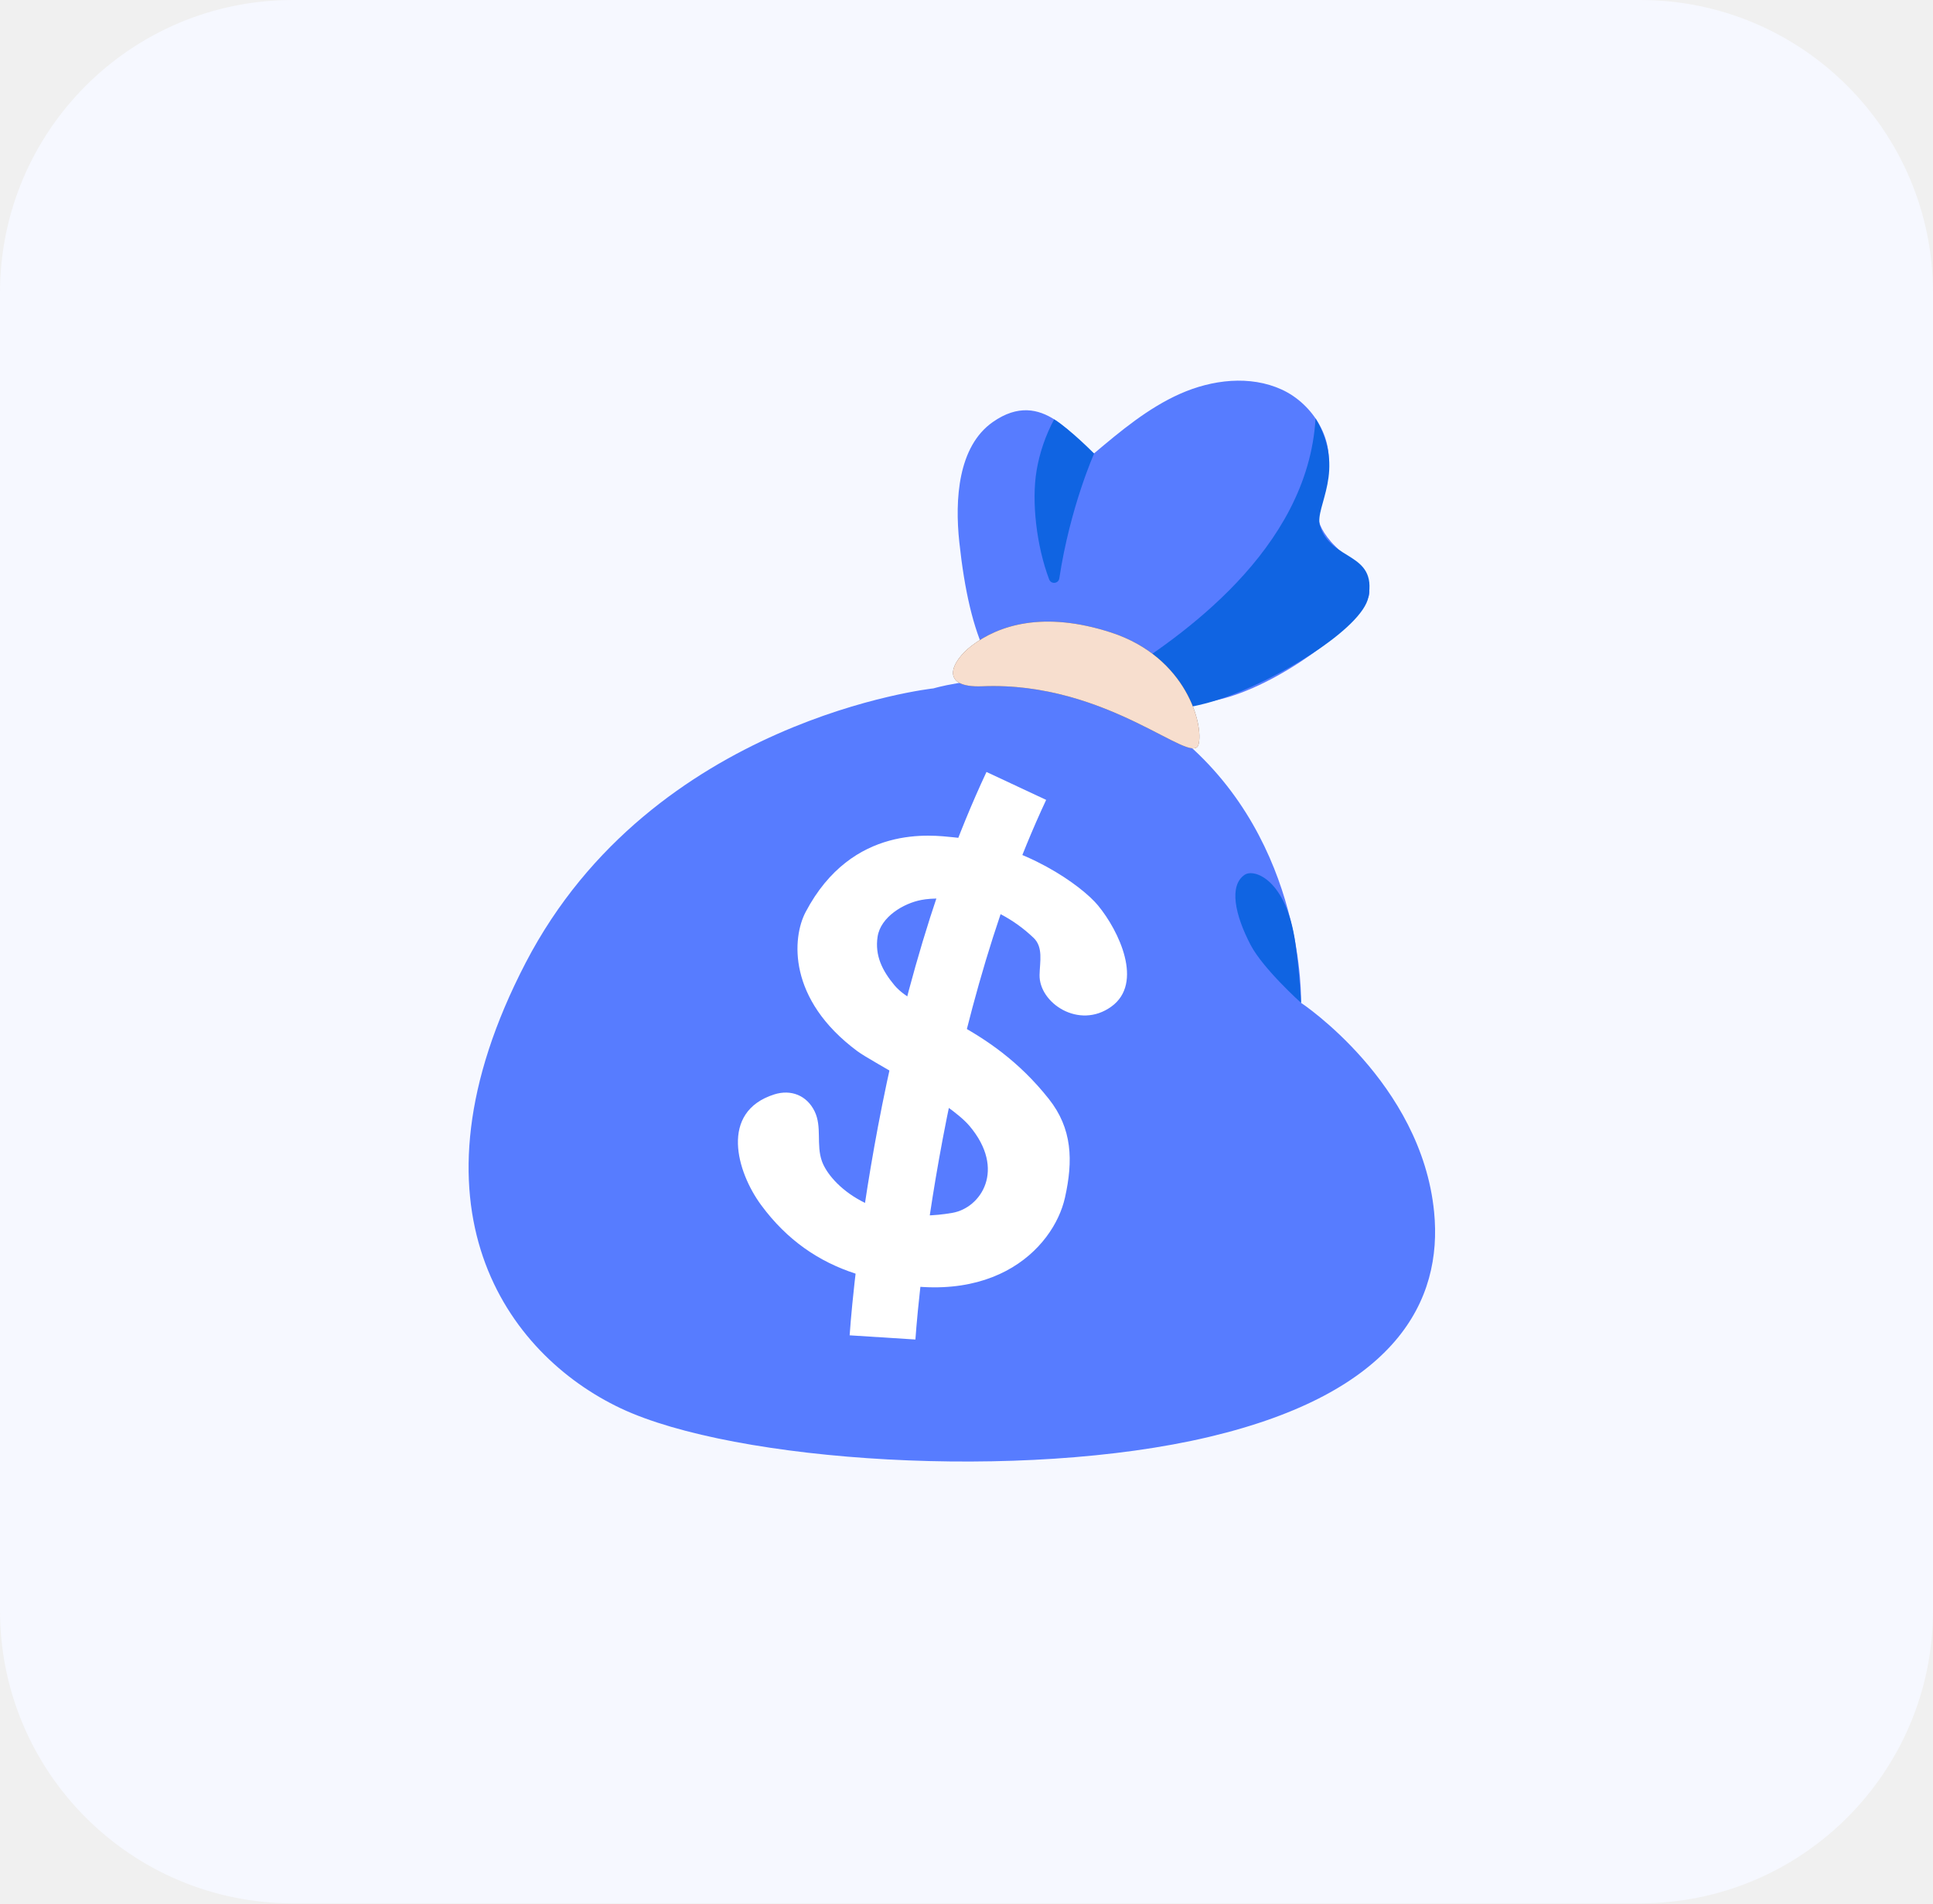
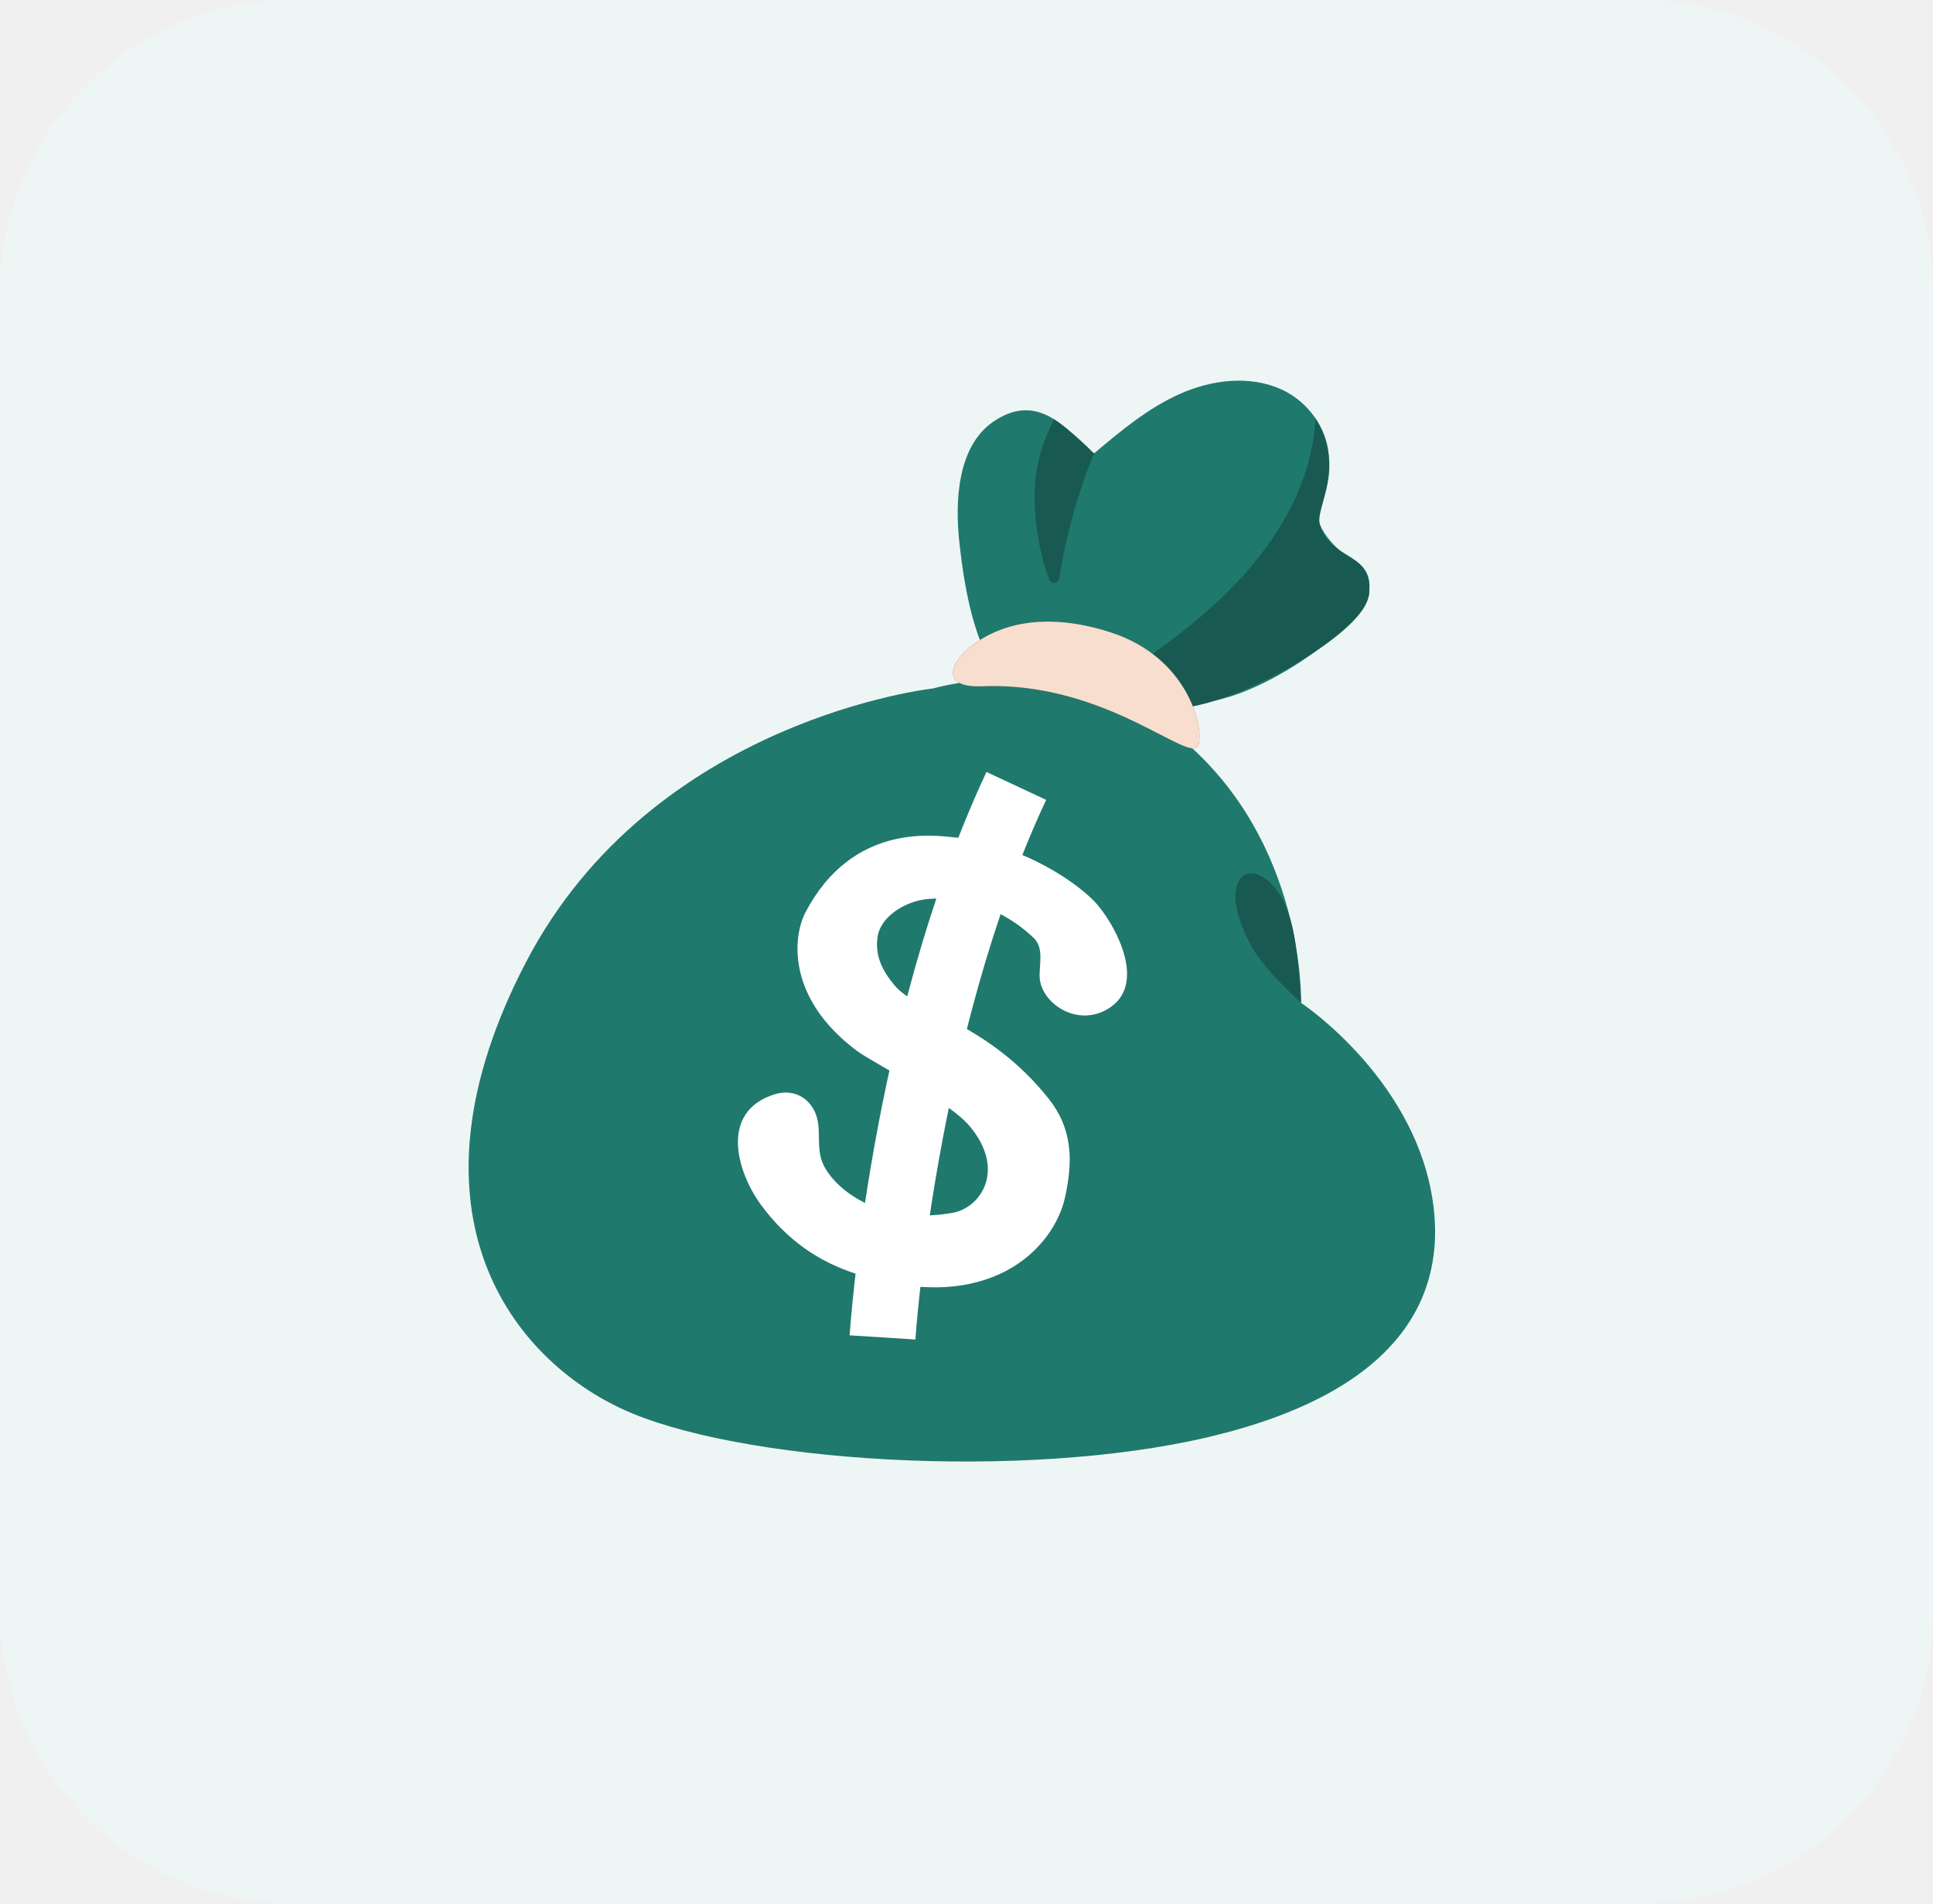
<svg xmlns="http://www.w3.org/2000/svg" width="66" height="65" viewBox="0 0 66 65" fill="none">
-   <rect width="66" height="65" rx="10" fill="#F6F8FF" />
-   <path d="M41.564 23.905C43.628 23.447 46.316 21.398 46.725 20.389C46.965 19.799 45.769 18.876 45.449 18.504C44.717 17.655 45.012 17.236 45.295 16.224C45.618 15.074 44.852 13.804 43.766 13.305C42.68 12.807 41.382 12.964 40.29 13.45C39.198 13.936 38.266 14.717 37.353 15.486C36.685 15.065 35.621 13.204 33.898 14.413C32.708 15.246 32.6 17.061 32.754 18.51C33.114 21.854 33.938 23.588 35.492 24.056C37.454 24.647 39.626 24.336 41.564 23.905Z" fill="#577CFF" />
-   <path d="M44.918 14.287C44.656 18.794 40.261 21.783 38.175 23.1L39.528 24.263C39.528 24.263 40.387 24.281 41.562 23.906C43.577 23.266 46.52 21.457 46.723 20.39C47.022 18.837 45.428 19.175 45.068 17.948C44.881 17.299 45.982 16.071 44.918 14.287ZM37.357 15.49C37.357 15.49 36.572 14.687 35.991 14.321C35.702 14.865 35.496 15.456 35.394 16.065C35.213 17.136 35.394 18.655 35.822 19.787C35.889 19.962 36.142 19.935 36.169 19.75C36.538 17.317 37.357 15.49 37.357 15.49Z" fill="#1064E2" />
-   <path d="M31.873 23.509C31.873 23.509 22.278 24.546 17.95 32.876C13.623 41.206 17.301 46.256 21.196 48.096C25.09 49.935 34.902 50.584 41.285 49.071C47.668 47.558 49.264 44.42 48.966 41.39C48.532 36.967 44.423 34.248 44.423 34.248C44.423 34.248 44.586 28.785 40.347 25.238C36.585 22.088 31.873 23.509 31.873 23.509Z" fill="#577CFF" />
+   <rect width="66" height="65" rx="10" fill="#EEF6F5" />
+   <path d="M41.564 23.905C43.628 23.447 46.316 21.398 46.725 20.389C46.965 19.799 45.769 18.876 45.449 18.504C44.717 17.655 45.012 17.236 45.295 16.224C45.618 15.074 44.852 13.804 43.766 13.305C42.68 12.807 41.382 12.964 40.29 13.45C39.198 13.936 38.266 14.717 37.353 15.486C36.685 15.065 35.621 13.204 33.898 14.413C32.708 15.246 32.6 17.061 32.754 18.51C33.114 21.854 33.938 23.588 35.492 24.056C37.454 24.647 39.626 24.336 41.564 23.905Z" fill="#20796d" />
+   <path d="M44.918 14.287C44.656 18.794 40.261 21.783 38.175 23.1L39.528 24.263C39.528 24.263 40.387 24.281 41.562 23.906C43.577 23.266 46.52 21.457 46.723 20.39C47.022 18.837 45.428 19.175 45.068 17.948C44.881 17.299 45.982 16.071 44.918 14.287ZM37.357 15.49C37.357 15.49 36.572 14.687 35.991 14.321C35.702 14.865 35.496 15.456 35.394 16.065C35.213 17.136 35.394 18.655 35.822 19.787C35.889 19.962 36.142 19.935 36.169 19.75C36.538 17.317 37.357 15.49 37.357 15.49Z" fill="#185a52" />
+   <path d="M31.873 23.509C31.873 23.509 22.278 24.546 17.95 32.876C13.623 41.206 17.301 46.256 21.196 48.096C25.09 49.935 34.902 50.584 41.285 49.071C47.668 47.558 49.264 44.42 48.966 41.39C48.532 36.967 44.423 34.248 44.423 34.248C44.423 34.248 44.586 28.785 40.347 25.238C36.585 22.088 31.873 23.509 31.873 23.509Z" fill="#20796d" />
  <path d="M35.808 37.526C33.751 34.93 31.32 34.582 30.542 33.65C30.118 33.142 29.869 32.629 29.964 31.992C30.065 31.315 30.85 30.848 31.459 30.734C32.169 30.599 33.864 30.669 35.288 32.026C35.627 32.346 35.504 32.844 35.495 33.29C35.47 34.247 36.839 35.176 37.946 34.376C39.057 33.573 38.205 31.786 37.488 30.919C36.947 30.263 34.984 28.821 32.545 28.593C31.859 28.528 29.099 28.119 27.506 31.149C27.048 32.02 26.879 34.124 29.278 35.902C29.779 36.274 32.382 37.596 33.105 38.455C34.356 39.941 33.498 41.248 32.52 41.42C29.853 41.888 28.343 40.445 28.063 39.654C27.863 39.092 28.072 38.482 27.814 37.953C27.549 37.409 27.008 37.194 26.436 37.375C24.559 37.972 25.156 40.023 25.987 41.152C26.876 42.361 27.968 43.09 29.195 43.49C33.775 44.982 35.977 42.626 36.362 40.9C36.645 39.636 36.614 38.541 35.808 37.526Z" fill="white" />
  <path d="M34.701 26.84C30.803 35.164 30.133 45.674 30.133 45.674" stroke="white" stroke-width="2.25" stroke-miterlimit="10" />
  <path d="M37.937 21.601C40.533 22.447 41.108 24.794 40.92 25.434C40.696 26.184 37.82 23.262 33.544 23.437C32.049 23.499 32.483 22.582 33.175 22.053C34.088 21.355 35.623 20.85 37.937 21.601Z" fill="#6D4C41" />
  <path d="M37.937 21.601C40.533 22.447 41.108 24.794 40.92 25.434C40.696 26.184 37.82 23.262 33.544 23.437C32.049 23.499 32.483 22.582 33.175 22.053C34.088 21.355 35.623 20.85 37.937 21.601Z" fill="#F7DECE" />
-   <path d="M42.496 29.876C42.822 29.652 43.917 30.039 44.225 32.183C44.376 33.232 44.422 34.247 44.422 34.247C44.422 34.247 43.13 33.088 42.702 32.273C42.164 31.242 41.955 30.245 42.496 29.876Z" fill="#1064E2" />
+   <path d="M42.496 29.876C42.822 29.652 43.917 30.039 44.225 32.183C44.376 33.232 44.422 34.247 44.422 34.247C44.422 34.247 43.13 33.088 42.702 32.273C42.164 31.242 41.955 30.245 42.496 29.876Z" fill="#185a52" />
</svg>
